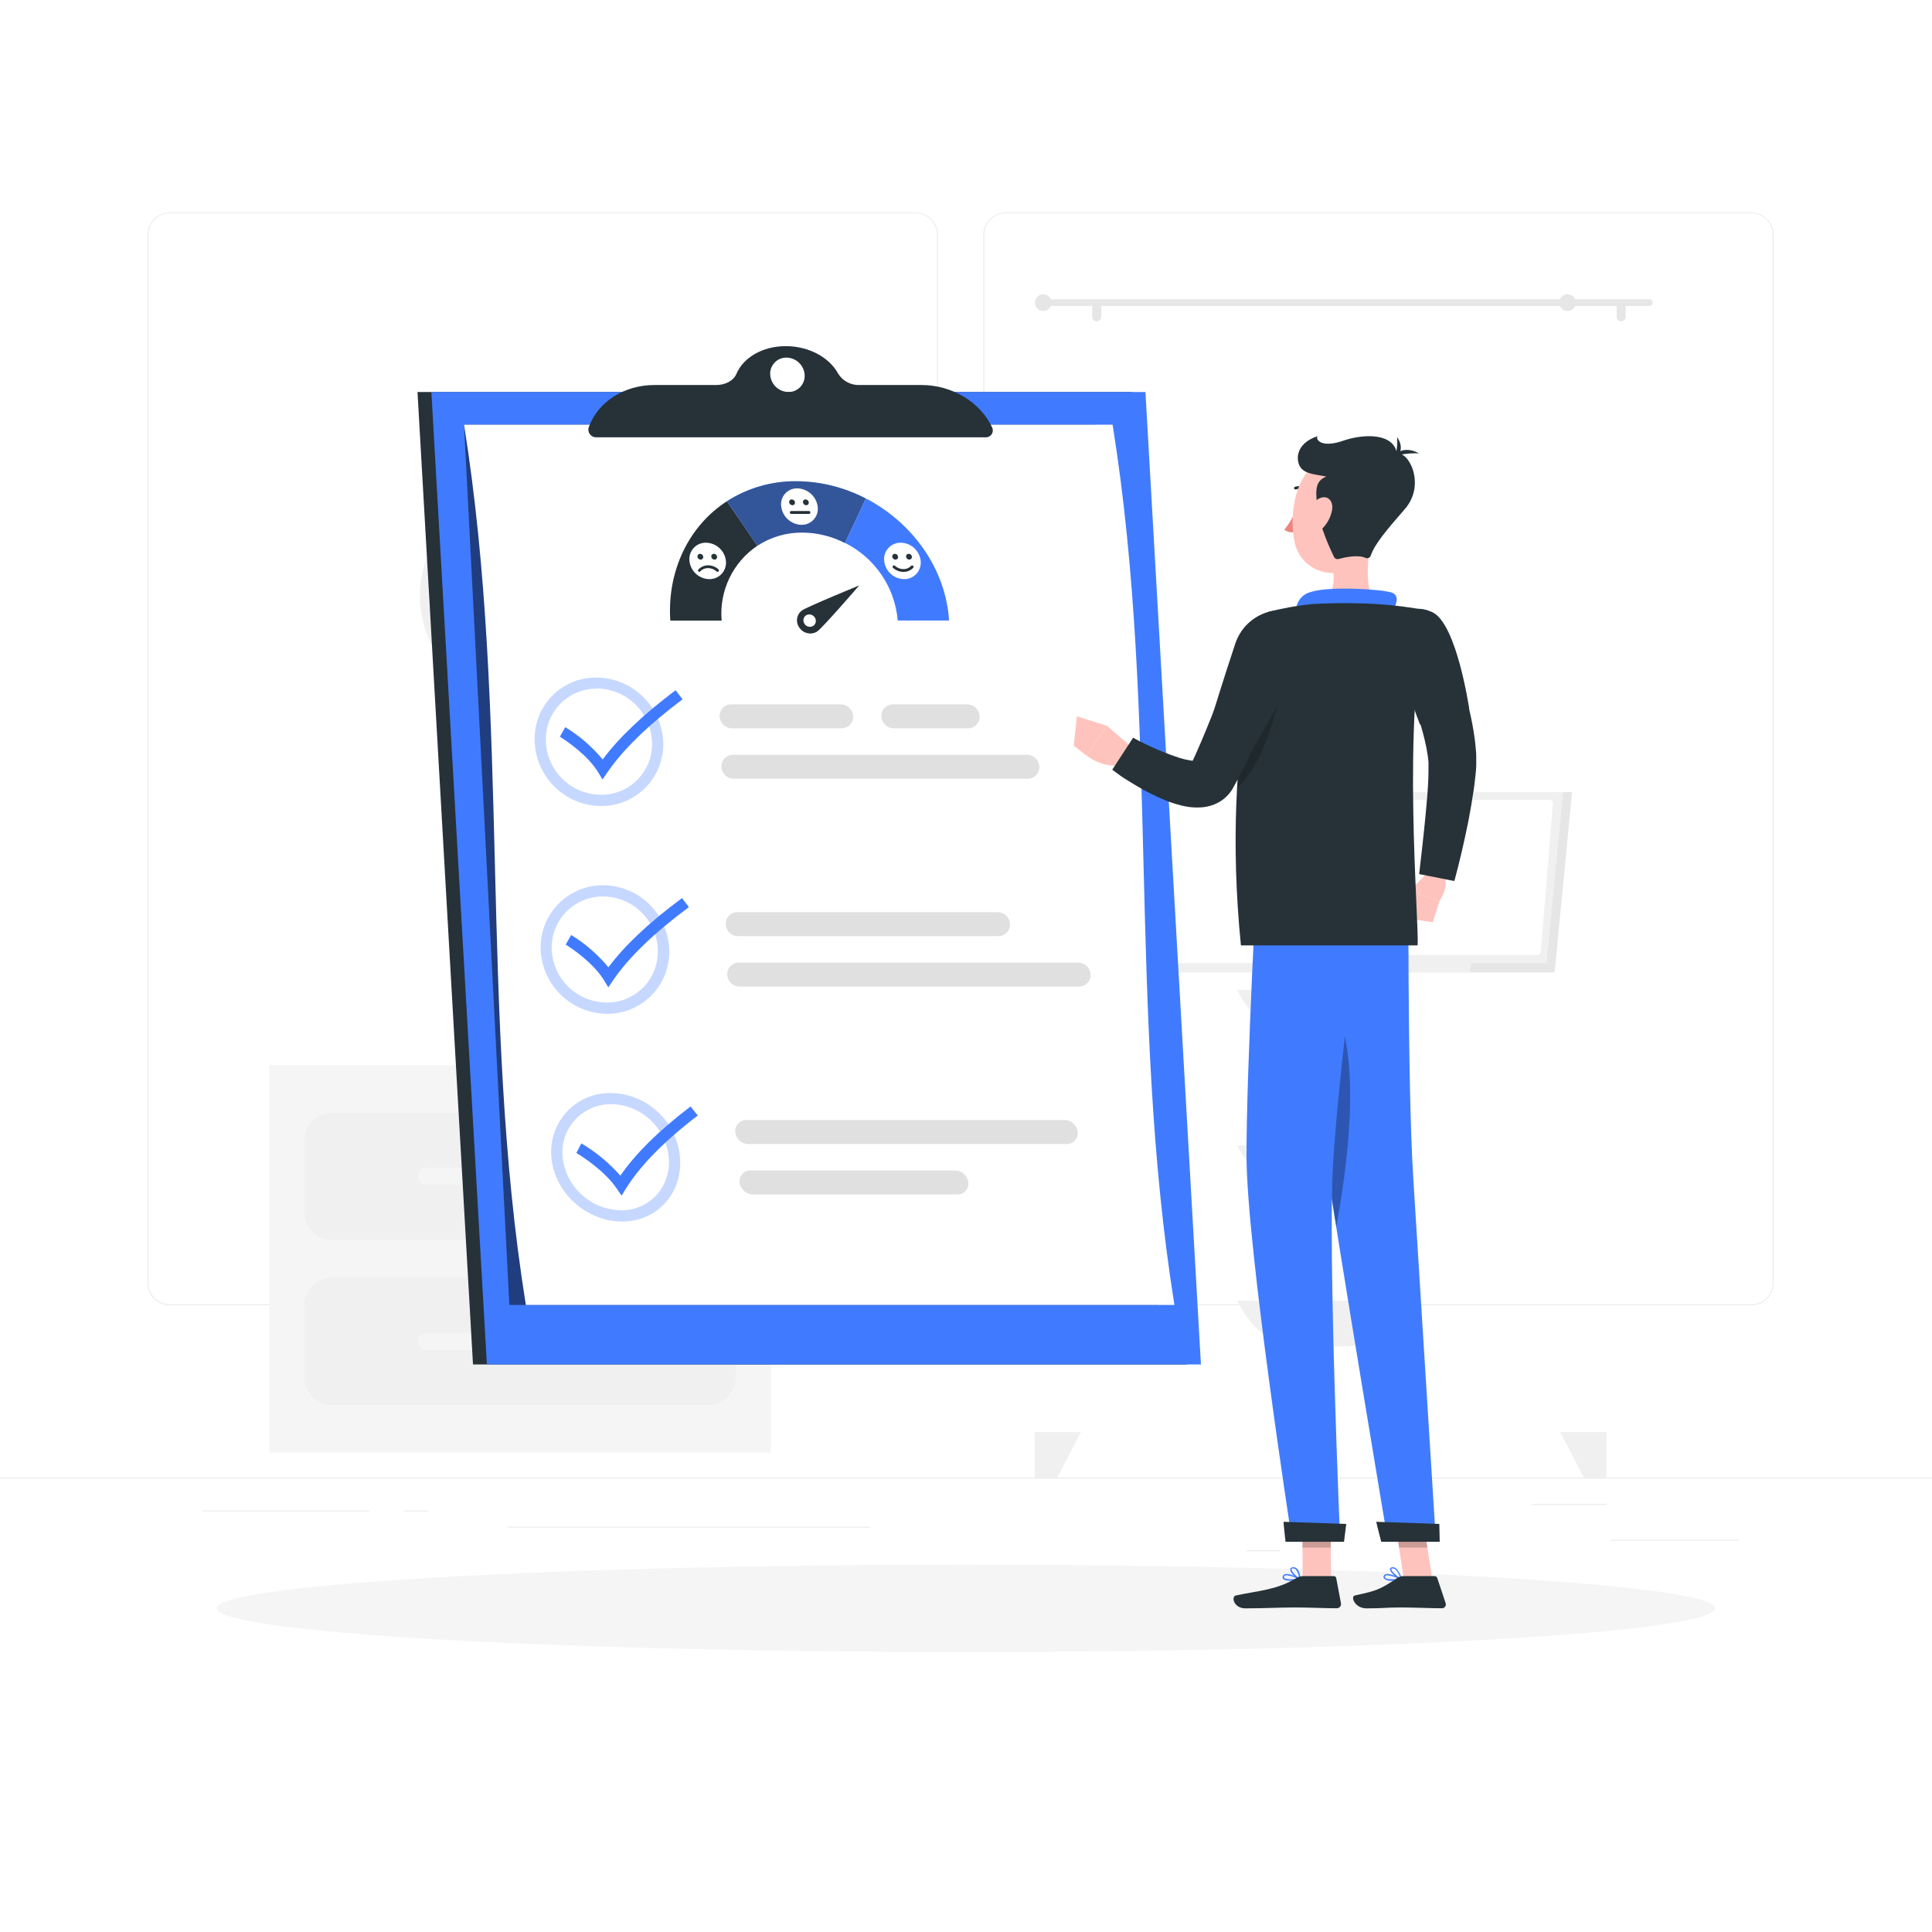
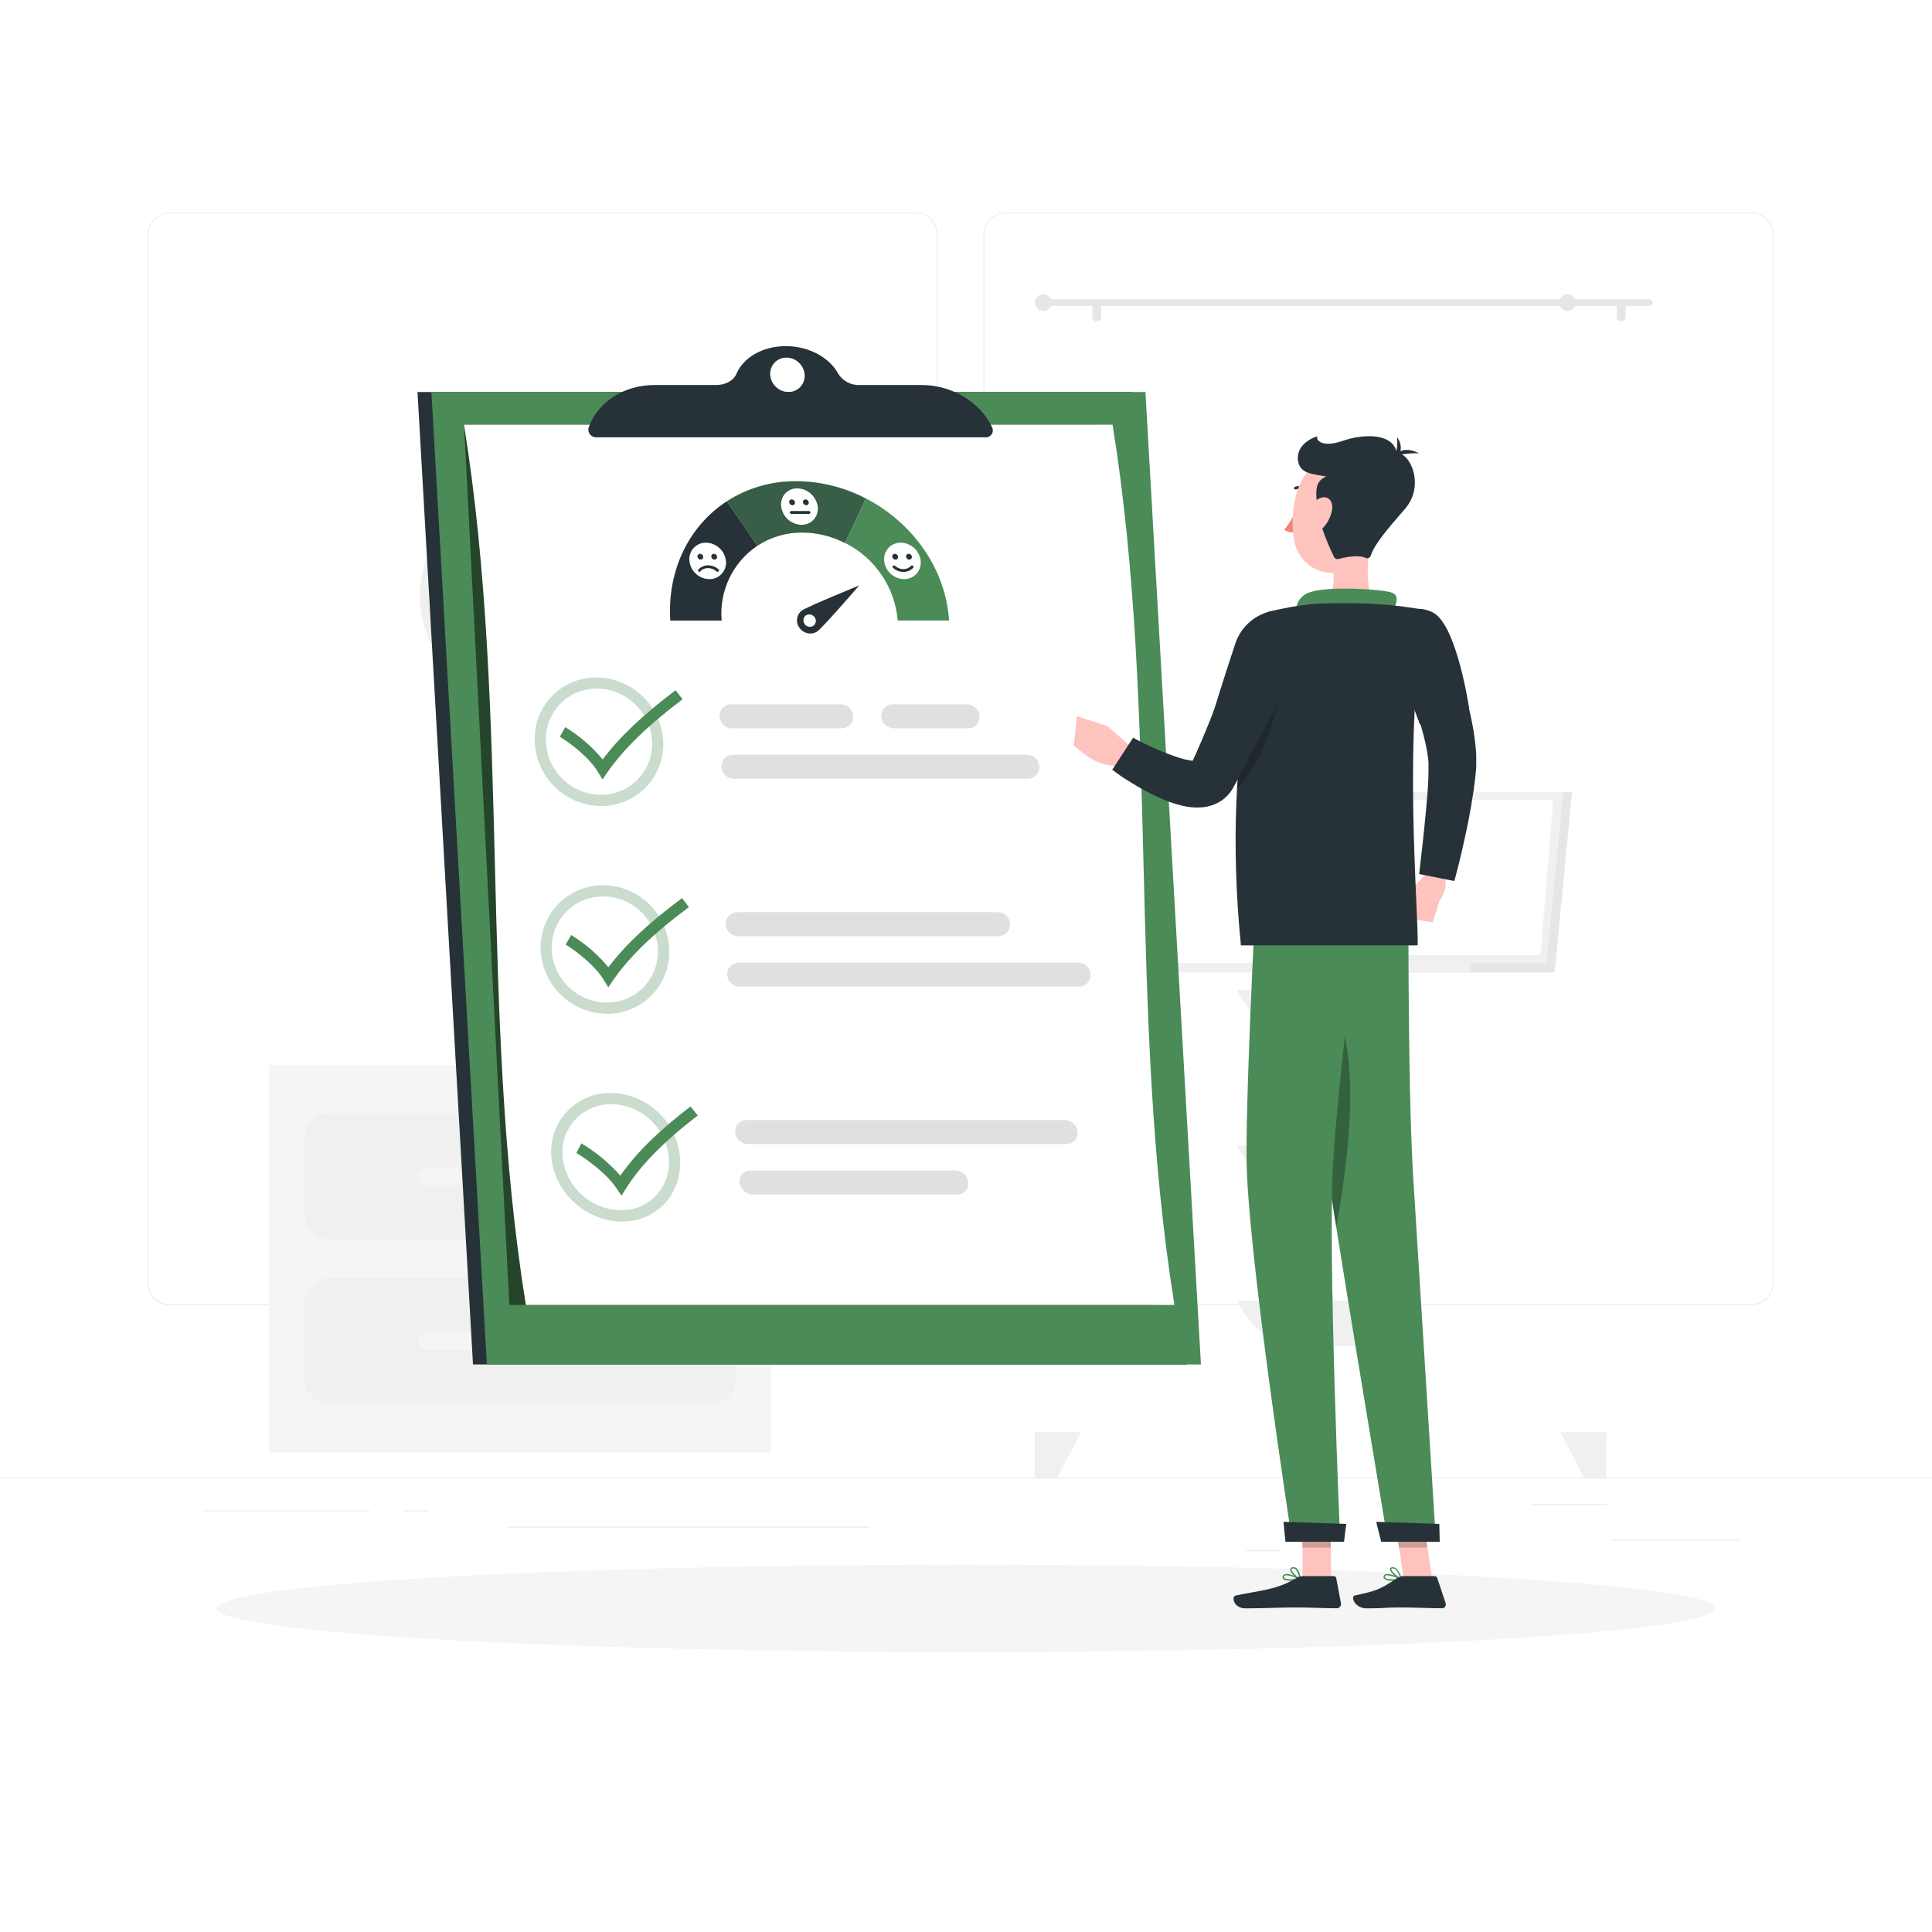
<svg xmlns="http://www.w3.org/2000/svg" class="animated" id="freepik_stories-customer-survey" viewBox="0 0 500 500" version="1.1">
  <style>svg#freepik_stories-customer-survey:not(.animated) .animable {opacity: 0;}svg#freepik_stories-customer-survey.animated #freepik--Survey--inject-2 {animation: 1.8s 1 forwards cubic-bezier(.36,-0.01,.5,1.38) slideLeft,6s Infinite  linear wind;animation-delay: 0s,-2.7s;}            @keyframes slideLeft {                0% {                    opacity: 0;                    transform: translateX(-30px);                }                100% {                    opacity: 1;                    transform: translateX(0);                }            }                    @keyframes wind {                0% {                    transform: rotate( 0deg );                }                25% {                    transform: rotate( 1deg );                }                75% {                    transform: rotate( -1deg );                }            }        </style>
  <g id="freepik--background-complete--inject-2" class="animable" style="transform-origin: 250px 228.23px;">
    <rect y="382.4" width="500" height="0.25" style="fill: rgb(235, 235, 235); transform-origin: 250px 382.525px;" id="elo9uw5d73l3" class="animable" />
    <rect x="416.78" y="398.49" width="33.12" height="0.25" style="fill: rgb(235, 235, 235); transform-origin: 433.34px 398.615px;" id="elpsyhf5vzmh" class="animable" />
    <rect x="322.53" y="401.21" width="8.69" height="0.25" style="fill: rgb(235, 235, 235); transform-origin: 326.875px 401.335px;" id="elbwj2gevrsyu" class="animable" />
    <rect x="396.59" y="389.21" width="19.19" height="0.25" style="fill: rgb(235, 235, 235); transform-origin: 406.185px 389.335px;" id="ely9seh6ewnwf" class="animable" />
    <rect x="52.46" y="390.89" width="43.19" height="0.25" style="fill: rgb(235, 235, 235); transform-origin: 74.055px 391.015px;" id="elo5tm1yeg69" class="animable" />
    <rect x="104.56" y="390.89" width="6.33" height="0.25" style="fill: rgb(235, 235, 235); transform-origin: 107.725px 391.015px;" id="elf3ytklp7lv" class="animable" />
    <rect x="131.47" y="395.11" width="93.68" height="0.25" style="fill: rgb(235, 235, 235); transform-origin: 178.31px 395.235px;" id="elhdcb0xv3nim" class="animable" />
    <path d="M237,337.8H43.91a5.71,5.71,0,0,1-5.7-5.71V60.66A5.71,5.71,0,0,1,43.91,55H237a5.71,5.71,0,0,1,5.71,5.71V332.09A5.71,5.71,0,0,1,237,337.8ZM43.91,55.2a5.46,5.46,0,0,0-5.45,5.46V332.09a5.46,5.46,0,0,0,5.45,5.46H237a5.47,5.47,0,0,0,5.46-5.46V60.66A5.47,5.47,0,0,0,237,55.2Z" style="fill: rgb(235, 235, 235); transform-origin: 140.46px 196.4px;" id="el7wbe0wpsh7i" class="animable" />
    <path d="M453.31,337.8H260.21a5.72,5.72,0,0,1-5.71-5.71V60.66A5.72,5.72,0,0,1,260.21,55h193.1A5.71,5.71,0,0,1,459,60.66V332.09A5.71,5.71,0,0,1,453.31,337.8ZM260.21,55.2a5.47,5.47,0,0,0-5.46,5.46V332.09a5.47,5.47,0,0,0,5.46,5.46h193.1a5.47,5.47,0,0,0,5.46-5.46V60.66a5.47,5.47,0,0,0-5.46-5.46Z" style="fill: rgb(235, 235, 235); transform-origin: 356.75px 196.4px;" id="el9030iwqzymu" class="animable" />
    <g id="elgrztw08ydj">
      <rect x="267.78" y="251.67" width="35.1" height="130.73" style="fill: rgb(230, 230, 230); transform-origin: 285.33px 317.035px; transform: rotate(180deg);" class="animable" />
    </g>
    <polygon points="273.62 382.4 267.78 382.4 267.78 370.63 279.75 370.63 273.62 382.4" style="fill: rgb(240, 240, 240); transform-origin: 273.765px 376.515px;" id="elze5nmqpn2eb" class="animable" />
    <g id="ela9qmevq2e8">
      <rect x="410.64" y="251.67" width="35.1" height="130.73" style="fill: rgb(230, 230, 230); transform-origin: 428.19px 317.035px; transform: rotate(180deg);" class="animable" />
    </g>
    <g id="elenekoymp0c9">
      <rect x="267.78" y="251.67" width="147.96" height="126.21" style="fill: rgb(240, 240, 240); transform-origin: 341.76px 314.775px; transform: rotate(180deg);" class="animable" />
    </g>
    <g id="elz083od9r64g">
      <rect x="272.31" y="257.26" width="138.89" height="34.61" style="fill: rgb(230, 230, 230); transform-origin: 341.755px 274.565px; transform: rotate(180deg);" class="animable" />
    </g>
    <path d="M335.2,268h13.12c5.7,0,11.15-4.27,15.07-11.81H320.13C324.05,263.75,329.5,268,335.2,268Z" style="fill: rgb(240, 240, 240); transform-origin: 341.76px 262.095px;" id="ellbucs82xhgj" class="animable" />
    <polygon points="409.9 382.4 415.74 382.4 415.74 370.63 403.77 370.63 409.9 382.4" style="fill: rgb(240, 240, 240); transform-origin: 409.755px 376.515px;" id="eldib72e9me06" class="animable" />
    <g id="elpjyerzagqe">
      <rect x="272.31" y="297.47" width="138.89" height="34.61" style="fill: rgb(230, 230, 230); transform-origin: 341.755px 314.775px; transform: rotate(180deg);" class="animable" />
    </g>
    <path d="M335.2,308.22h13.12c5.7,0,11.15-4.27,15.07-11.81H320.13C324.05,304,329.5,308.22,335.2,308.22Z" style="fill: rgb(240, 240, 240); transform-origin: 341.76px 302.315px;" id="el29vznioh6ty" class="animable" />
    <g id="elscepg05uqf">
      <rect x="272.31" y="337.67" width="138.89" height="34.61" style="fill: rgb(230, 230, 230); transform-origin: 341.755px 354.975px; transform: rotate(180deg);" class="animable" />
    </g>
    <path d="M335.2,348.43h13.12c5.7,0,11.15-4.27,15.07-11.81H320.13C324.05,344.16,329.5,348.43,335.2,348.43Z" style="fill: rgb(240, 240, 240); transform-origin: 341.76px 342.525px;" id="elscapt6porme" class="animable" />
    <g id="el85izi3exray">
      <rect x="78" y="86.38" width="134.04" height="135.63" style="fill: rgb(230, 230, 230); transform-origin: 145.02px 154.195px; transform: rotate(180deg);" class="animable" />
    </g>
    <g id="elz3637uidg3">
      <rect x="68.69" y="86.38" width="140.88" height="135.63" style="fill: rgb(240, 240, 240); transform-origin: 139.13px 154.195px; transform: rotate(180deg);" class="animable" />
    </g>
    <g id="eltrb1z49yrdi">
      <rect x="83.11" y="95.56" width="112.03" height="117.27" style="fill: rgb(255, 255, 255); transform-origin: 139.125px 154.195px; transform: rotate(90deg);" class="animable" />
    </g>
    <path d="M138.32,113,116.8,134.56a27.81,27.81,0,0,0,0,39.28l21.52,21.53a1.13,1.13,0,0,0,1.6,0l21.53-21.53a27.81,27.81,0,0,0,0-39.28L139.93,113A1.15,1.15,0,0,0,138.32,113Zm-19.92,59.2a25.54,25.54,0,0,1,0-36.07Zm41.45,0V136.17A25.54,25.54,0,0,1,159.85,172.24Z" style="fill: rgb(240, 240, 240); transform-origin: 139.125px 154.187px;" id="elb6fs4upardq" class="animable" />
    <polygon points="406.85 205 331.96 205 327.69 249.22 402.58 249.22 406.85 205" style="fill: rgb(230, 230, 230); transform-origin: 367.27px 227.11px;" id="elklzke9f778s" class="animable" />
    <polygon points="402.58 249.22 402.28 251.67 327.38 251.67 327.69 249.22 402.58 249.22" style="fill: rgb(230, 230, 230); transform-origin: 364.98px 250.445px;" id="elnmj3jblmxw" class="animable" />
    <polygon points="404.55 205 329.66 205 325.38 249.22 400.27 249.22 404.55 205" style="fill: rgb(240, 240, 240); transform-origin: 364.965px 227.11px;" id="eltjjreg3jox9" class="animable" />
    <path d="M398.76,246.34,401.89,208a.94.94,0,0,0-.93-1H332.11a.94.94,0,0,0-.94.86L328,246.19a.94.94,0,0,0,.94,1h68.85A.93.93,0,0,0,398.76,246.34Z" style="fill: rgb(255, 255, 255); transform-origin: 364.945px 227.095px;" id="elcc85z35fp89" class="animable" />
    <polygon points="380.76 249.22 380.46 251.67 297.99 251.67 298.29 249.22 380.76 249.22" style="fill: rgb(240, 240, 240); transform-origin: 339.375px 250.445px;" id="ell0y89otyd1p" class="animable" />
    <g id="el8vg252ziz36">
      <rect x="280.09" y="87.88" width="140.63" height="93.49" style="fill: rgb(230, 230, 230); transform-origin: 350.405px 134.625px; transform: rotate(180deg);" class="animable" />
    </g>
    <g id="el0c57on19hm0k">
      <rect x="276.96" y="87.88" width="140.63" height="93.49" style="fill: rgb(245, 245, 245); transform-origin: 347.275px 134.625px; transform: rotate(180deg);" class="animable" />
    </g>
    <g id="el5e9ulgzhpxf">
      <rect x="306.84" y="69.91" width="80.88" height="129.41" style="fill: rgb(255, 255, 255); transform-origin: 347.28px 134.615px; transform: rotate(90deg);" class="animable" />
    </g>
    <g id="elxb77nu64eog">
      <rect x="243.31" y="133.44" width="80.88" height="2.36" style="fill: rgb(230, 230, 230); transform-origin: 283.75px 134.62px; transform: rotate(90deg);" class="animable" />
    </g>
    <g id="elzmqc1r5xk7">
      <rect x="279.28" y="155.87" width="135.99" height="8.46" style="fill: rgb(245, 245, 245); transform-origin: 347.275px 160.1px; transform: rotate(180deg);" class="animable" />
    </g>
    <path d="M270.85,77.45h156a.87.87,0,0,1,.86.86h0a.86.86,0,0,1-.86.86h-156a.86.86,0,0,1-.87-.86h0A.87.87,0,0,1,270.85,77.45Z" style="fill: rgb(230, 230, 230); transform-origin: 348.845px 78.31px;" id="el85s62b5tnhj" class="animable" />
    <path d="M267.83,78.31A2.16,2.16,0,1,0,270,76.15,2.16,2.16,0,0,0,267.83,78.31Z" style="fill: rgb(230, 230, 230); transform-origin: 269.99px 78.31px;" id="el72il0wiwjgh" class="animable" />
    <path d="M419.55,83.15h0A1.17,1.17,0,0,0,420.72,82v-2.5a1.17,1.17,0,0,0-1.17-1.17h0a1.16,1.16,0,0,0-1.16,1.17V82A1.17,1.17,0,0,0,419.55,83.15Z" style="fill: rgb(230, 230, 230); transform-origin: 419.555px 80.74px;" id="elw0l0jr4r5rp" class="animable" />
    <path d="M283.87,83.15h0A1.18,1.18,0,0,0,285,82v-2.5a1.17,1.17,0,0,0-1.17-1.17h0a1.16,1.16,0,0,0-1.16,1.17V82A1.17,1.17,0,0,0,283.87,83.15Z" style="fill: rgb(230, 230, 230); transform-origin: 283.835px 80.74px;" id="el36nkcl13ama" class="animable" />
    <g id="el06xebf88h0bw">
      <rect x="271.12" y="78.31" width="144.15" height="90.83" style="fill: rgb(224, 224, 224); opacity: 0.4; transform-origin: 343.195px 123.725px; transform: rotate(180deg);" class="animable" />
    </g>
    <path d="M403.51,78.31a2.16,2.16,0,1,0,2.16-2.16A2.16,2.16,0,0,0,403.51,78.31Z" style="fill: rgb(230, 230, 230); transform-origin: 405.67px 78.31px;" id="ellc4v3s7qnr" class="animable" />
    <g id="eluq5wrrk7kk">
      <rect x="199.5" y="275.65" width="11.56" height="100.27" style="fill: rgb(240, 240, 240); transform-origin: 205.28px 325.785px; transform: rotate(180deg);" class="animable" />
    </g>
    <g id="el311iuxzl8nf">
      <rect x="74.1" y="375.92" width="132.52" height="6.35" style="fill: rgb(240, 240, 240); transform-origin: 140.36px 379.095px; transform: rotate(180deg);" class="animable" />
    </g>
    <rect x="69.66" y="275.65" width="129.84" height="100.27" style="fill: rgb(245, 245, 245); transform-origin: 134.58px 325.785px;" id="eluwrad6lclaq" class="animable" />
    <rect x="78.75" y="287.99" width="111.66" height="32.88" rx="7.12" style="fill: rgb(240, 240, 240); transform-origin: 134.58px 304.43px;" id="eltqlgqry8l8" class="animable" />
    <rect x="78.75" y="330.69" width="111.66" height="32.88" rx="7.12" style="fill: rgb(240, 240, 240); transform-origin: 134.58px 347.13px;" id="elex95lhoorl" class="animable" />
    <path d="M110.39,306.69h48.38a2.26,2.26,0,0,0,2.26-2.25h0a2.27,2.27,0,0,0-2.26-2.26H110.39a2.27,2.27,0,0,0-2.26,2.26h0A2.26,2.26,0,0,0,110.39,306.69Z" style="fill: rgb(245, 245, 245); transform-origin: 134.58px 304.435px;" id="elwml2zlfouus" class="animable" />
    <path d="M110.39,349.39h48.38a2.26,2.26,0,0,0,2.26-2.25h0a2.27,2.27,0,0,0-2.26-2.26H110.39a2.27,2.27,0,0,0-2.26,2.26h0A2.26,2.26,0,0,0,110.39,349.39Z" style="fill: rgb(245, 245, 245); transform-origin: 134.58px 347.135px;" id="ela5g6jnf6t1j" class="animable" />
  </g>
  <g id="freepik--Shadow--inject-2" class="animable" style="transform-origin: 250px 416.24px;">
    <ellipse id="freepik--path--inject-2" cx="250" cy="416.24" rx="193.89" ry="11.32" style="fill: rgb(245, 245, 245); transform-origin: 250px 416.24px;" class="animable" />
  </g>
  <g id="freepik--Survey--inject-2" class="animable animator-active" style="transform-origin: 209.425px 221.35px;">
    <polygon points="292.85 101.45 108.05 101.45 122.41 353.12 307.2 353.12 292.85 101.45" style="fill: rgb(38, 50, 56); transform-origin: 207.625px 227.285px;" id="elswnh8ilzpcg" class="animable" />
-     <polygon points="296.44 101.45 111.64 101.45 126 353.12 310.8 353.12 296.44 101.45" style="fill: rgb(64, 123, 255); transform-origin: 211.22px 227.285px;" id="el8jqirszxizb" class="animable" />
+     <polygon points="296.44 101.45 111.64 101.45 126 353.12 310.8 353.12 296.44 101.45" style="fill: #4a8b57; transform-origin: 211.22px 227.285px;" id="el8jqirszxizb" class="animable" />
    <g id="elsqlfy1g0dgm">
      <path d="M283.71,109.91H120.09l11.73,227.81H299.69Z" style="opacity: 0.5; transform-origin: 209.89px 223.815px;" class="animable" />
    </g>
    <path d="M120.09,109.91c12.16,75.94,3.82,151.88,16,227.81H303.94c-12.16-75.93-3.82-151.87-16-227.81Z" style="fill: rgb(255, 255, 255); transform-origin: 212.015px 223.815px;" id="elwyqg3rujv9" class="animable" />
    <g id="elqc9r1chtm3i">
      <g style="opacity: 0.3; transform-origin: 155.012px 191.97px;" class="animable">
-         <path d="M154.41,178.17A14.47,14.47,0,0,1,168.75,192a13.14,13.14,0,0,1-13.26,13.69,14.34,14.34,0,0,1-14.21-13.77,13.23,13.23,0,0,1,3.63-9.69,13.05,13.05,0,0,1,9.5-4m-.1-2.89a15.85,15.85,0,0,0-15.93,16.63,17.31,17.31,0,0,0,17.15,16.63,16,16,0,0,0,16.12-16.63,17.47,17.47,0,0,0-17.34-16.63Z" style="fill: rgb(64, 123, 255); transform-origin: 155.012px 191.97px;" id="eli6edily4l0l" class="animable" />
+         <path d="M154.41,178.17A14.47,14.47,0,0,1,168.75,192a13.14,13.14,0,0,1-13.26,13.69,14.34,14.34,0,0,1-14.21-13.77,13.23,13.23,0,0,1,3.63-9.69,13.05,13.05,0,0,1,9.5-4m-.1-2.89a15.85,15.85,0,0,0-15.93,16.63,17.31,17.31,0,0,0,17.15,16.63,16,16,0,0,0,16.12-16.63,17.47,17.47,0,0,0-17.34-16.63Z" style="fill: #4a8b57; transform-origin: 155.012px 191.97px;" id="eli6edily4l0l" class="animable" />
      </g>
    </g>
    <path d="M247.22,302.92h-53a2.79,2.79,0,0,0-2.82,3.1h0a3.51,3.51,0,0,0,3.41,3.11h53a2.77,2.77,0,0,0,2.8-3.11h0A3.49,3.49,0,0,0,247.22,302.92Z" style="fill: rgb(224, 224, 224); transform-origin: 221.007px 306.025px;" id="el5siesvigy2e" class="animable" />
    <path d="M275.57,289.87H193.15a2.83,2.83,0,0,0-2.87,3.1h0a3.4,3.4,0,0,0,3.34,3.11H276A2.83,2.83,0,0,0,278.9,293h0A3.39,3.39,0,0,0,275.57,289.87Z" style="fill: rgb(224, 224, 224); transform-origin: 234.589px 292.975px;" id="el9mlncl29ic4" class="animable" />
    <g id="eljwgjpon3qla">
      <g style="opacity: 0.3; transform-origin: 156.557px 245.735px;" class="animable">
-         <path d="M156.1,232a14.26,14.26,0,0,1,14.15,13.77,13.26,13.26,0,0,1-3.69,9.69,13.1,13.1,0,0,1-9.54,4,14.35,14.35,0,0,1-14.24-13.77A13.24,13.24,0,0,1,156.1,232m0-2.9h0a16.09,16.09,0,0,0-16.18,16.63,17.33,17.33,0,0,0,17.22,16.64,16,16,0,0,0,16.05-16.64,17.21,17.21,0,0,0-17.09-16.63Z" style="fill: rgb(64, 123, 255); transform-origin: 156.557px 245.735px;" id="elydytf406oyj" class="animable" />
+         <path d="M156.1,232a14.26,14.26,0,0,1,14.15,13.77,13.26,13.26,0,0,1-3.69,9.69,13.1,13.1,0,0,1-9.54,4,14.35,14.35,0,0,1-14.24-13.77A13.24,13.24,0,0,1,156.1,232m0-2.9h0a16.09,16.09,0,0,0-16.18,16.63,17.33,17.33,0,0,0,17.22,16.64,16,16,0,0,0,16.05-16.64,17.21,17.21,0,0,0-17.09-16.63Z" style="fill: #4a8b57; transform-origin: 156.557px 245.735px;" id="elydytf406oyj" class="animable" />
      </g>
    </g>
    <path d="M217.8,188.49H189.45a3.25,3.25,0,0,1-3.22-3.11h0a3,3,0,0,1,3-3.1h28.34a3.27,3.27,0,0,1,3.24,3.1h0A3,3,0,0,1,217.8,188.49Z" style="fill: rgb(224, 224, 224); transform-origin: 203.52px 185.385px;" id="el2y7qqrl7cex" class="animable" />
    <path d="M250.52,188.49h-19.2a3.26,3.26,0,0,1-3.23-3.11h0a3,3,0,0,1,3-3.1h19.21a3.26,3.26,0,0,1,3.23,3.1h0A3,3,0,0,1,250.52,188.49Z" style="fill: rgb(224, 224, 224); transform-origin: 240.81px 185.385px;" id="elwzl8cbi3sik" class="animable" />
    <path d="M266,201.54H189.9a3.23,3.23,0,0,1-3.21-3.11h0a3,3,0,0,1,3-3.1h76.09a3.22,3.22,0,0,1,3.2,3.1h0A3,3,0,0,1,266,201.54Z" style="fill: rgb(224, 224, 224); transform-origin: 227.835px 198.435px;" id="eluahx8rwrhg" class="animable" />
    <g id="elfc3xaohz7b">
      <g style="opacity: 0.3; transform-origin: 159.336px 299.499px;" class="animable">
-         <path d="M158.27,285.76a15.16,15.16,0,0,1,14.8,13.78,12.65,12.65,0,0,1-3.11,9.68,12.21,12.21,0,0,1-9.26,4,15.44,15.44,0,0,1-15.1-13.77,12.48,12.48,0,0,1,3.26-9.69,12.66,12.66,0,0,1,9.41-4m-.14-2.89A15.2,15.2,0,0,0,142.7,299.5c.77,9.18,9.1,16.63,18.28,16.63s15.76-7.45,15-16.63a18.24,18.24,0,0,0-17.84-16.63Z" style="fill: rgb(64, 123, 255); transform-origin: 159.336px 299.499px;" id="el4gy2e0e31s3" class="animable" />
+         <path d="M158.27,285.76a15.16,15.16,0,0,1,14.8,13.78,12.65,12.65,0,0,1-3.11,9.68,12.21,12.21,0,0,1-9.26,4,15.44,15.44,0,0,1-15.1-13.77,12.48,12.48,0,0,1,3.26-9.69,12.66,12.66,0,0,1,9.41-4m-.14-2.89A15.2,15.2,0,0,0,142.7,299.5c.77,9.18,9.1,16.63,18.28,16.63s15.76-7.45,15-16.63a18.24,18.24,0,0,0-17.84-16.63Z" style="fill: #4a8b57; transform-origin: 159.336px 299.499px;" id="el4gy2e0e31s3" class="animable" />
      </g>
    </g>
    <path d="M279,249.13H191.19a3,3,0,0,0-3,3.1h0a3.24,3.24,0,0,0,3.21,3.1h87.85a3,3,0,0,0,3-3.1h0A3.22,3.22,0,0,0,279,249.13Z" style="fill: rgb(224, 224, 224); transform-origin: 235.22px 252.23px;" id="elxyny3uos0e9" class="animable" />
    <path d="M258.19,236.07H190.81a3,3,0,0,0-3,3.11h0a3.21,3.21,0,0,0,3.19,3.1h67.39a3,3,0,0,0,3-3.1h0A3.2,3.2,0,0,0,258.19,236.07Z" style="fill: rgb(224, 224, 224); transform-origin: 224.6px 239.175px;" id="elqbseh5y4ix" class="animable" />
-     <path d="M155.93,201.72l-1.18-1.94c-2.59-4.23-8-8-9.86-9.11l1.4-2.48a38.24,38.24,0,0,1,9.68,8.36c4.25-5.71,10.46-11.58,18.87-17.92l1.81,2.34c-9,6.77-15.38,13-19.47,18.93C156.77,200.51,156.35,201.12,155.93,201.72Z" style="fill: rgb(64, 123, 255); transform-origin: 160.77px 190.175px;" id="el4ii6f6745mm" class="animable" />
-     <path d="M157.43,255.52c-.39-.65-.79-1.3-1.19-1.94-2.6-4.23-8-8-9.84-9.12l1.42-2.48a38.34,38.34,0,0,1,9.63,8.36c4.26-5.7,10.52-11.58,19.06-17.92l1.77,2.34c-9.12,6.77-15.54,13-19.61,18.93Z" style="fill: rgb(64, 123, 255); transform-origin: 162.34px 243.97px;" id="el1qlm81aopvw" class="animable" />
-     <path d="M160.86,309.44l-1.32-1.94c-2.88-4.23-8.46-8-10.38-9.11l1.3-2.48a42.05,42.05,0,0,1,10.09,8.35c3.92-5.7,9.88-11.58,18.16-17.91l1.87,2.34c-8.84,6.77-14.91,13-18.6,18.93Z" style="fill: rgb(64, 123, 255); transform-origin: 164.87px 297.895px;" id="els2i1v2cbd0i" class="animable" />
-     <path d="M224.1,129q-2.64,5.76-5.41,11.51a24.75,24.75,0,0,1,13.64,20.08h13.29C244.74,147,236,135.17,224.1,129Z" style="fill: rgb(64, 123, 255); transform-origin: 232.155px 144.795px;" id="eln5861dpps2" class="animable" />
+     <path d="M155.93,201.72l-1.18-1.94c-2.59-4.23-8-8-9.86-9.11l1.4-2.48a38.24,38.24,0,0,1,9.68,8.36c4.25-5.71,10.46-11.58,18.87-17.92l1.81,2.34c-9,6.77-15.38,13-19.47,18.93C156.77,200.51,156.35,201.12,155.93,201.72Z" style="fill: #4a8b57; transform-origin: 160.77px 190.175px;" id="el4ii6f6745mm" class="animable" />
+     <path d="M157.43,255.52c-.39-.65-.79-1.3-1.19-1.94-2.6-4.23-8-8-9.84-9.12l1.42-2.48a38.34,38.34,0,0,1,9.63,8.36c4.26-5.7,10.52-11.58,19.06-17.92l1.77,2.34c-9.12,6.77-15.54,13-19.61,18.93Z" style="fill: #4a8b57; transform-origin: 162.34px 243.97px;" id="el1qlm81aopvw" class="animable" />
+     <path d="M160.86,309.44l-1.32-1.94c-2.88-4.23-8.46-8-10.38-9.11l1.3-2.48a42.05,42.05,0,0,1,10.09,8.35c3.92-5.7,9.88-11.58,18.16-17.91l1.87,2.34c-8.84,6.77-14.91,13-18.6,18.93Z" style="fill: #4a8b57; transform-origin: 164.87px 297.895px;" id="els2i1v2cbd0i" class="animable" />
+     <path d="M224.1,129q-2.64,5.76-5.41,11.51a24.75,24.75,0,0,1,13.64,20.08h13.29C244.74,147,236,135.17,224.1,129Z" style="fill: #4a8b57; transform-origin: 232.155px 144.795px;" id="eln5861dpps2" class="animable" />
    <path d="M173.47,160.61h13.29A21.17,21.17,0,0,1,196,141.24q-3.88-5.76-7.88-11.52C178.42,136,172.62,147.51,173.47,160.61Z" style="fill: rgb(38, 50, 56); transform-origin: 184.694px 145.165px;" id="eliim66q63gps" class="animable" />
-     <path d="M206.12,124.54a32.74,32.74,0,0,0-18,5.18q4,5.76,7.88,11.52a21,21,0,0,1,11.66-3.42,24.25,24.25,0,0,1,11,2.71q2.76-5.76,5.41-11.51A39.2,39.2,0,0,0,206.12,124.54Z" style="fill: rgb(64, 123, 255); transform-origin: 206.095px 132.889px;" id="elqqgl6bz17h" class="animable" />
+     <path d="M206.12,124.54a32.74,32.74,0,0,0-18,5.18q4,5.76,7.88,11.52a21,21,0,0,1,11.66-3.42,24.25,24.25,0,0,1,11,2.71q2.76-5.76,5.41-11.51A39.2,39.2,0,0,0,206.12,124.54Z" style="fill: #4a8b57; transform-origin: 206.095px 132.889px;" id="elqqgl6bz17h" class="animable" />
    <g id="el6678exnzrxy">
      <path d="M206.12,124.54a32.74,32.74,0,0,0-18,5.18q4,5.76,7.88,11.52a21,21,0,0,1,11.66-3.42,24.25,24.25,0,0,1,11,2.71q2.76-5.76,5.41-11.51A39.2,39.2,0,0,0,206.12,124.54Z" style="fill: rgb(38, 50, 56); opacity: 0.5; transform-origin: 206.095px 132.889px;" class="animable" />
    </g>
    <path d="M222.36,151.51S208.94,157,207.52,158a3.19,3.19,0,0,0-.57,4.53,3.35,3.35,0,0,0,4.58.87C213,162.34,222.38,151.51,222.36,151.51Zm-14.1,10a1.57,1.57,0,0,1,.28-2.23,1.67,1.67,0,0,1,2.26.43,1.57,1.57,0,0,1-.28,2.23A1.67,1.67,0,0,1,208.26,161.55Z" style="fill: rgb(38, 50, 56); transform-origin: 214.308px 157.731px;" id="eldsu2tyk121q" class="animable" />
    <path d="M238.27,145.16a4.26,4.26,0,0,1-4.32,4.72,5.25,5.25,0,0,1-5.12-4.72,4.23,4.23,0,0,1,4.28-4.71A5.28,5.28,0,0,1,238.27,145.16Z" style="fill: rgb(255, 255, 255); transform-origin: 233.549px 145.165px;" id="el2gflj909zx1" class="animable" />
    <path d="M232.42,144.08a.68.68,0,0,1-.68.75.83.83,0,0,1-.82-.75.67.67,0,0,1,.68-.75A.83.83,0,0,1,232.42,144.08Z" style="fill: rgb(38, 50, 56); transform-origin: 231.669px 144.08px;" id="elyincx47fcwb" class="animable" />
    <path d="M236,144.08a.68.68,0,0,1-.69.75.85.85,0,0,1-.82-.75.67.67,0,0,1,.69-.75A.83.83,0,0,1,236,144.08Z" style="fill: rgb(38, 50, 56); transform-origin: 235.244px 144.08px;" id="elcnyhfnvuixw" class="animable" />
    <path d="M233.77,148h0a4,4,0,0,1-2.67-1.05.37.37,0,0,1,0-.52.36.36,0,0,1,.52,0,3.25,3.25,0,0,0,2.17.86h0a2.66,2.66,0,0,0,2-.84.37.37,0,1,1,.54.51A3.38,3.38,0,0,1,233.77,148Z" style="fill: rgb(38, 50, 56); transform-origin: 233.712px 147.161px;" id="el54h960swg6s" class="animable" />
    <path d="M211.62,131.1a4.15,4.15,0,0,1-4.2,4.72,5.41,5.41,0,0,1-5.24-4.72,4.1,4.1,0,0,1,4.16-4.71A5.46,5.46,0,0,1,211.62,131.1Z" style="fill: rgb(255, 255, 255); transform-origin: 206.897px 131.105px;" id="el49qjsprhu1e" class="animable" />
    <path d="M205.74,130a.66.66,0,0,1-.66.75.87.87,0,0,1-.84-.75.65.65,0,0,1,.66-.75A.86.86,0,0,1,205.74,130Z" style="fill: rgb(38, 50, 56); transform-origin: 204.989px 130px;" id="elsvq7skd7qz" class="animable" />
    <path d="M209.31,130a.66.66,0,0,1-.67.75.88.88,0,0,1-.84-.75.66.66,0,0,1,.67-.75A.87.87,0,0,1,209.31,130Z" style="fill: rgb(38, 50, 56); transform-origin: 208.555px 130px;" id="elfokgsk309gk" class="animable" />
    <path d="M209.41,133h-4.68a.38.38,0,0,1,0-.75h4.68a.38.38,0,0,1,0,.75Z" style="fill: rgb(38, 50, 56); transform-origin: 207.07px 132.625px;" id="elcs0mtbvuis5" class="animable" />
    <path d="M187.87,145.16a4.26,4.26,0,0,1-4.32,4.72,5.25,5.25,0,0,1-5.12-4.72,4.23,4.23,0,0,1,4.28-4.71A5.29,5.29,0,0,1,187.87,145.16Z" style="fill: rgb(255, 255, 255); transform-origin: 183.149px 145.165px;" id="elfpyncqzmiuo" class="animable" />
    <path d="M182,144.08a.68.68,0,0,1-.68.75.83.83,0,0,1-.82-.75.67.67,0,0,1,.68-.75A.83.83,0,0,1,182,144.08Z" style="fill: rgb(38, 50, 56); transform-origin: 181.249px 144.08px;" id="elm2c1mtxcn7" class="animable" />
    <path d="M185.58,144.08a.67.67,0,0,1-.68.75.85.85,0,0,1-.82-.75.67.67,0,0,1,.68-.75A.82.82,0,0,1,185.58,144.08Z" style="fill: rgb(38, 50, 56); transform-origin: 184.83px 144.08px;" id="elfsy6jvojoz" class="animable" />
    <path d="M181,148a.35.35,0,0,1-.25-.1.37.37,0,0,1,0-.52,3.43,3.43,0,0,1,2.53-1.08,4,4,0,0,1,2.67,1.06.36.36,0,0,1,0,.52.39.39,0,0,1-.53,0,3.2,3.2,0,0,0-2.18-.86,2.68,2.68,0,0,0-2,.83A.39.39,0,0,1,181,148Z" style="fill: rgb(38, 50, 56); transform-origin: 183.352px 147.15px;" id="el6cjt89smura" class="animable" />
    <path d="M256.74,110.56c-3.12-6.57-10.4-10.92-18.25-10.92h-16a6.24,6.24,0,0,1-5.55-2.9c-2.23-4.18-7.55-7.16-13.59-7.16s-11,3-12.76,7.16c-.73,1.76-2.82,2.9-5.22,2.9h-16c-7.85,0-14.64,4.35-17,10.92a1.62,1.62,0,0,0-.1.72,2,2,0,0,0,2,1.9H255.15A1.79,1.79,0,0,0,256.74,110.56ZM204,101.45A4.78,4.78,0,0,1,199.33,97a4.16,4.16,0,0,1,4.2-4.45A4.77,4.77,0,0,1,208.24,97,4.16,4.16,0,0,1,204,101.45Z" style="fill: rgb(38, 50, 56); transform-origin: 204.604px 101.38px;" id="elg633hlpa4fj" class="animable" />
  </g>
  <g id="freepik--Character--inject-2" class="animable" style="transform-origin: 329.97px 264.56px;">
-     <path d="M360.42,409.11a3.2,3.2,0,0,1-2.22-.55.69.69,0,0,1-.07-.76.74.74,0,0,1,.51-.41c1.18-.33,3.91,1.13,4,1.2a.17.17,0,0,1,.1.18.15.15,0,0,1-.12.14A12.92,12.92,0,0,1,360.42,409.11Zm-1.32-1.42a1.11,1.11,0,0,0-.33,0,.45.45,0,0,0-.32.24c-.1.22,0,.33,0,.39.4.47,2.26.48,3.6.29A8.65,8.65,0,0,0,359.1,407.69Z" style="fill: rgb(64, 123, 255); transform-origin: 360.395px 408.238px;" id="elqe7tjd7s68" class="animable" />
-     <path d="M362.62,408.91h-.07c-.93-.4-2.87-2-2.83-2.82,0-.2.12-.44.6-.49a1.42,1.42,0,0,1,1,.3,5.65,5.65,0,0,1,1.46,2.83.18.18,0,0,1,0,.16A.17.17,0,0,1,362.62,408.91Zm-2.13-3h-.1c-.31,0-.32.15-.32.19,0,.5,1.31,1.75,2.28,2.29a4.66,4.66,0,0,0-1.23-2.26A1,1,0,0,0,360.49,405.93Z" style="fill: rgb(64, 123, 255); transform-origin: 361.259px 407.258px;" id="elyciuibzqrnc" class="animable" />
+     <path d="M360.42,409.11a3.2,3.2,0,0,1-2.22-.55.69.69,0,0,1-.07-.76.74.74,0,0,1,.51-.41c1.18-.33,3.91,1.13,4,1.2a.17.17,0,0,1,.1.18.15.15,0,0,1-.12.14A12.92,12.92,0,0,1,360.42,409.11Zm-1.32-1.42a1.11,1.11,0,0,0-.33,0,.45.45,0,0,0-.32.24c-.1.22,0,.33,0,.39.4.47,2.26.48,3.6.29A8.65,8.65,0,0,0,359.1,407.69Z" style="fill: #4a8b57; transform-origin: 360.395px 408.238px;" id="elqe7tjd7s68" class="animable" />
+     <path d="M362.62,408.91h-.07c-.93-.4-2.87-2-2.83-2.82,0-.2.12-.44.6-.49a1.42,1.42,0,0,1,1,.3,5.65,5.65,0,0,1,1.46,2.83.18.18,0,0,1,0,.16A.17.17,0,0,1,362.62,408.91Zm-2.13-3h-.1c-.31,0-.32.15-.32.19,0,.5,1.31,1.75,2.28,2.29a4.66,4.66,0,0,0-1.23-2.26A1,1,0,0,0,360.49,405.93Z" style="fill: #4a8b57; transform-origin: 361.259px 407.258px;" id="elyciuibzqrnc" class="animable" />
    <polygon points="370.68 408.74 363.33 408.74 360.7 391.72 368.05 391.72 370.68 408.74" style="fill: rgb(255, 195, 189); transform-origin: 365.69px 400.23px;" id="eljoh2r08y7cf" class="animable" />
    <path d="M363.28,407.89h8a.74.74,0,0,1,.68.5l2.18,6.53a1,1,0,0,1-.91,1.3c-2.9,0-7.1-.21-10.74-.21-4.25,0-3.87.23-8.86.23-3,0-4.19-3.05-3-3.33,5.61-1.25,6.26-1.39,10.88-4.45A3.09,3.09,0,0,1,363.28,407.89Z" style="fill: rgb(38, 50, 56); transform-origin: 362.18px 412.065px;" id="elyvcuwbfbmi" class="animable" />
    <g id="el6amzqwk2x5x">
      <polygon points="360.7 391.73 362.06 400.5 369.41 400.5 368.05 391.73 360.7 391.73" style="opacity: 0.2; transform-origin: 365.055px 396.115px;" class="animable" />
    </g>
    <path d="M369.84,225.45l-5,5.05,7.66,2.71s3-4.12.89-6.94Z" style="fill: rgb(255, 195, 189); transform-origin: 369.491px 229.33px;" id="elj7pdjstp1gh" class="animable" />
    <polygon points="363.16 237.56 370.81 238.68 372.52 233.21 364.86 230.5 363.16 237.56" style="fill: rgb(255, 195, 189); transform-origin: 367.84px 234.59px;" id="el3wrcpa8buj" class="animable" />
    <path d="M373.18,163.27c.65,1.4,1.17,2.59,1.69,3.89s1,2.55,1.5,3.83c.95,2.57,1.8,5.19,2.59,7.84a82.8,82.8,0,0,1,2,8.15l.38,2.1.31,2.14c.11.71.18,1.45.24,2.18s.16,1.39.16,2.31l0,1.3,0,1.15-.06,1.13-.11,1.07c-.13,1.44-.32,2.79-.5,4.16-.4,2.7-.86,5.34-1.37,8-1.06,5.23-2.22,10.34-3.62,15.49l-9.11-1.8c.58-5.08,1.18-10.24,1.66-15.32.23-2.54.48-5.07.62-7.55.06-1.22.13-2.46.13-3.63v-.88l0-.81,0-.81-.07-.66a15,15,0,0,0-.22-1.57c-.09-.56-.17-1.12-.3-1.69l-.37-1.71-.43-1.72c-.62-2.3-1.32-4.61-2.12-6.92s-1.69-4.61-2.63-6.89c-.46-1.15-.94-2.29-1.44-3.41s-1-2.29-1.49-3.26Z" style="fill: rgb(38, 50, 56); transform-origin: 371.335px 195.64px;" id="eloecqypsvqh" class="animable" />
-     <path d="M338.65,221.87s1.22,56.24,4.52,78.64c3.44,23.3,16,98.29,16,98.29h12.44s-4.46-71.37-5.88-94.3c-1.55-25-1.21-82.63-1.21-82.63Z" style="fill: rgb(64, 123, 255); transform-origin: 355.13px 310.335px;" id="elivj1ivx8d0b" class="animable" />
+     <path d="M338.65,221.87s1.22,56.24,4.52,78.64c3.44,23.3,16,98.29,16,98.29h12.44s-4.46-71.37-5.88-94.3c-1.55-25-1.21-82.63-1.21-82.63Z" style="fill: #4a8b57; transform-origin: 355.13px 310.335px;" id="elivj1ivx8d0b" class="animable" />
    <path d="M356.18,393.84c-.06,0,1.28,5.17,1.28,5.17H372.6l-.11-4.61Z" style="fill: rgb(38, 50, 56); transform-origin: 364.389px 396.425px;" id="elhd9kmqky7td" class="animable" />
    <g id="el1esl1gkbp19">
      <ellipse cx="335.11" cy="130.65" rx="1.13" ry="0.74" style="fill: rgb(38, 50, 56); transform-origin: 335.11px 130.65px; transform: rotate(-86.48deg);" class="animable" />
    </g>
    <path d="M335.54,131.78a23.2,23.2,0,0,1-3.16,5.32,3.52,3.52,0,0,0,2.95.56Z" style="fill: rgb(237, 132, 126); transform-origin: 333.96px 134.776px;" id="el9afjosoei2" class="animable" />
    <path d="M338.18,127.2a.43.43,0,0,1-.22-.06,2.82,2.82,0,0,0-2.57-.48.36.36,0,0,1-.47-.21.37.37,0,0,1,.23-.47,3.55,3.55,0,0,1,3.26.56.37.37,0,0,1,.07.51A.38.38,0,0,1,338.18,127.2Z" style="fill: rgb(38, 50, 56); transform-origin: 336.726px 126.503px;" id="eloc1wbvsaz6m" class="animable" />
    <path d="M355.3,137.52c-1.24,5.38-2.64,15.23,1,18.81,0,0-1.66,5.45-11.65,5.45-11,0-5.05-5.45-5.05-5.45,6-1.43,6.05-5.87,5.15-10.05Z" style="fill: rgb(255, 195, 189); transform-origin: 347.147px 149.65px;" id="elllryl9vj1x8" class="animable" />
-     <path d="M360.17,158.85c1.08-2.19,2.27-4.71,0-5.49-2.48-.87-16.19-1.75-21-.13a5,5,0,0,0-3.61,6.08Z" style="fill: rgb(64, 123, 255); transform-origin: 348.434px 155.818px;" id="eli29sgn4iptb" class="animable" />
+     <path d="M360.17,158.85c1.08-2.19,2.27-4.71,0-5.49-2.48-.87-16.19-1.75-21-.13a5,5,0,0,0-3.61,6.08Z" style="fill: #4a8b57; transform-origin: 348.434px 155.818px;" id="eli29sgn4iptb" class="animable" />
    <path d="M370.69,158.44c6.33,2.92,9.55,25.06,9.55,25.06l-12.75,4a129.49,129.49,0,0,1-5.53-18C360,160.26,364.21,155.46,370.69,158.44Z" style="fill: rgb(38, 50, 56); transform-origin: 370.858px 172.529px;" id="elh0yxve8ubj" class="animable" />
    <path d="M292.33,192.89l-5.88-5.06-5.29,7.7s4.75,3.81,10,2.25Z" style="fill: rgb(255, 195, 189); transform-origin: 286.745px 192.993px;" id="el51itia7ds7i" class="animable" />
    <polygon points="278.7 185.38 277.89 192.99 281.16 195.53 286.45 187.83 278.7 185.38" style="fill: rgb(255, 195, 189); transform-origin: 282.17px 190.455px;" id="el5s240kefcz9" class="animable" />
    <path d="M356.65,129.33c-.74,7.64-.79,12.14-4.79,16.06A10,10,0,0,1,335,140.16c-1.4-6.86,0-18.2,7.63-21.24A10.09,10.09,0,0,1,356.65,129.33Z" style="fill: rgb(255, 195, 189); transform-origin: 345.617px 133.19px;" id="elfkuow4cgfcj" class="animable" />
    <path d="M341,131.78c-.67-5.28-.56-7.28,2.26-8.45-2.93-.58-5.47-.66-6.68-2.37s-1.5-6.08,4.38-8.08c-.54,1,1.17,3.08,6.58,1.2s13.29-2.08,14,3.42c2.86-1,7.65,7.83,2,14.28-4.71,5.4-7.85,9.13-8.78,12a1,1,0,0,1-1.37.6c-1.95-.91-5.44-.13-7,.29a1,1,0,0,1-1.14-.51C344.24,142.08,341.51,136.14,341,131.78Z" style="fill: rgb(38, 50, 56); transform-origin: 351.02px 128.791px;" id="el0k7vlvlaas6" class="animable" />
    <path d="M360.48,118.17s2.32-3.27,6.77-.84A20.16,20.16,0,0,0,360.48,118.17Z" style="fill: rgb(38, 50, 56); transform-origin: 363.865px 117.301px;" id="elhfh60o13kd" class="animable" />
    <path d="M360.86,118.87s3.23-2,.71-5.77A14.53,14.53,0,0,1,360.86,118.87Z" style="fill: rgb(38, 50, 56); transform-origin: 361.696px 115.985px;" id="elc5b92gpia1j" class="animable" />
    <path d="M344.74,132a9.15,9.15,0,0,1-2.68,4.95c-1.85,1.75-3.45.51-3.5-1.74-.05-2,.85-5.38,3-6.28S345.12,129.74,344.74,132Z" style="fill: rgb(255, 195, 189); transform-origin: 341.68px 133.231px;" id="elfz63evj44l7" class="animable" />
    <g id="eloiu6z7esey">
      <path d="M339.68,253.12c.72,16.78,1.85,36.26,3.49,47.39.63,4.24,1.55,10.18,2.65,17.07C350.24,293.46,352.88,262.38,339.68,253.12Z" style="opacity: 0.3; transform-origin: 344.552px 285.35px;" class="animable" />
    </g>
-     <path d="M334.17,409.11c-.94,0-1.85-.13-2.14-.55a.68.68,0,0,1,0-.76,1,1,0,0,1,.57-.41c1.23-.33,3.75,1.13,3.86,1.2a.15.15,0,0,1,.07.18.18.18,0,0,1-.14.14A13.43,13.43,0,0,1,334.17,409.11Zm-1.11-1.42a1.18,1.18,0,0,0-.34,0,.53.53,0,0,0-.35.24c-.13.22-.09.33-.05.39.33.47,2.18.48,3.56.29A7.61,7.61,0,0,0,333.06,407.69Z" style="fill: rgb(64, 123, 255); transform-origin: 334.226px 408.226px;" id="elrsvd80g6g7b" class="animable" />
-     <path d="M336.4,408.91h-.07c-.87-.4-2.58-2-2.41-2.82,0-.2.18-.44.66-.49a1.29,1.29,0,0,1,1,.3c.91.77,1,2.75,1,2.83a.21.21,0,0,1-.08.16A.19.19,0,0,1,336.4,408.91Zm-1.69-3h-.1c-.32,0-.34.15-.35.19-.1.5,1.05,1.75,1.94,2.29a4,4,0,0,0-.89-2.26A.92.92,0,0,0,334.71,405.93Z" style="fill: rgb(64, 123, 255); transform-origin: 335.244px 407.25px;" id="eljbgey0e43ms" class="animable" />
+     <path d="M334.17,409.11c-.94,0-1.85-.13-2.14-.55a.68.68,0,0,1,0-.76,1,1,0,0,1,.57-.41c1.23-.33,3.75,1.13,3.86,1.2a.15.15,0,0,1,.07.18.18.18,0,0,1-.14.14A13.43,13.43,0,0,1,334.17,409.11Zm-1.11-1.42a1.18,1.18,0,0,0-.34,0,.53.53,0,0,0-.35.24c-.13.22-.09.33-.05.39.33.47,2.18.48,3.56.29A7.61,7.61,0,0,0,333.06,407.69Z" style="fill: #4a8b57; transform-origin: 334.226px 408.226px;" id="elrsvd80g6g7b" class="animable" />
+     <path d="M336.4,408.91h-.07c-.87-.4-2.58-2-2.41-2.82,0-.2.18-.44.66-.49a1.29,1.29,0,0,1,1,.3c.91.77,1,2.75,1,2.83a.21.21,0,0,1-.08.16A.19.19,0,0,1,336.4,408.91Zm-1.69-3h-.1c-.32,0-.34.15-.35.19-.1.5,1.05,1.75,1.94,2.29a4,4,0,0,0-.89-2.26A.92.92,0,0,0,334.71,405.93Z" style="fill: #4a8b57; transform-origin: 335.244px 407.25px;" id="eljbgey0e43ms" class="animable" />
    <polygon points="344.48 408.74 337.14 408.74 337 391.72 344.35 391.72 344.48 408.74" style="fill: rgb(255, 195, 189); transform-origin: 340.74px 400.23px;" id="elefkc3g5l8us" class="animable" />
    <path d="M337.21,407.89h8a.6.6,0,0,1,.6.5l1.23,6.53a1.11,1.11,0,0,1-1.11,1.3c-2.89,0-7.07-.21-10.7-.21-4.26,0-7.94.23-12.93.23-3,0-3.74-3.05-2.47-3.33,5.79-1.25,10.49-1.39,15.56-4.45A3.57,3.57,0,0,1,337.21,407.89Z" style="fill: rgb(38, 50, 56); transform-origin: 333.146px 412.065px;" id="elq3pd263onpm" class="animable" />
    <g id="elzzieieguatf">
      <polygon points="337.01 391.73 337.07 400.5 344.42 400.5 344.36 391.73 337.01 391.73" style="opacity: 0.2; transform-origin: 340.715px 396.115px;" class="animable" />
    </g>
-     <path d="M325.54,221.87s-3,54.93-2.94,77.33c0,23.3,11.8,99.6,11.8,99.6h12.44S343.6,323.86,345,301c1.49-25,8.71-79.11,8.71-79.11Z" style="fill: rgb(64, 123, 255); transform-origin: 338.155px 310.335px;" id="el2zh1k8d4bpn" class="animable" />
+     <path d="M325.54,221.87s-3,54.93-2.94,77.33c0,23.3,11.8,99.6,11.8,99.6h12.44S343.6,323.86,345,301c1.49-25,8.71-79.11,8.71-79.11Z" style="fill: #4a8b57; transform-origin: 338.155px 310.335px;" id="el2zh1k8d4bpn" class="animable" />
    <path d="M332.18,393.84c-.06,0,.51,5.17.51,5.17h15.14l.58-4.61Z" style="fill: rgb(38, 50, 56); transform-origin: 340.293px 396.425px;" id="eltejd53jtblj" class="animable" />
    <path d="M328.22,158.37s-12.52,31.63-7.07,86.3h45.72c.48-6-4.3-58.26,2.52-86.68a101.36,101.36,0,0,0-13.1-1.66,145.28,145.28,0,0,0-16.7,0A74.84,74.84,0,0,0,328.22,158.37Z" style="fill: rgb(38, 50, 56); transform-origin: 344.583px 200.38px;" id="elrkoqu7z2d7" class="animable" />
    <g id="el6ngva7h42mf">
      <path d="M321.75,187c-.68,5-1.24,10.71-1.6,17,8.88-8.16,11.92-28.49,11.92-28.49Z" style="opacity: 0.2; transform-origin: 326.11px 189.755px;" class="animable" />
    </g>
    <path d="M332.93,173.43c-1.8,4.68-3.62,9.19-5.62,13.72s-4.07,9-6.4,13.48L320,202.3l-.46.84c-.19.34-.17.36-.69,1.23a9.78,9.78,0,0,1-3.61,3.36,10.76,10.76,0,0,1-3.91,1.18,16.46,16.46,0,0,1-5.6-.45,31,31,0,0,1-4.24-1.38,55.15,55.15,0,0,1-7.17-3.6c-1.13-.65-2.21-1.35-3.28-2S289,200,287.85,199.2l5.4-8.28a70.26,70.26,0,0,0,12.15,5.27,18.34,18.34,0,0,0,2.73.62,3.84,3.84,0,0,0,1.6,0c.06,0-.13-.06-.46.11a2.69,2.69,0,0,0-1,.88c-.21.35.06-.17.15-.37l.36-.79.72-1.57c1.9-4.24,3.66-8.63,5.37-13s3.37-8.93,4.9-13.34Z" style="fill: rgb(38, 50, 56); transform-origin: 310.39px 188.854px;" id="elbe2glp495h6" class="animable" />
    <path d="M337.9,161.69c2.34,6.54-14.22,32.87-14.22,32.87l-9.82-9.73s2.51-8.27,5.82-18.23C322.94,156.81,335.67,155.44,337.9,161.69Z" style="fill: rgb(38, 50, 56); transform-origin: 325.993px 176.229px;" id="ely84ws60exoi" class="animable" />
  </g>
  <defs>
    <filter id="active" height="200%">
      <feMorphology in="SourceAlpha" result="DILATED" operator="dilate" radius="2" />
      <feFlood flood-color="#32DFEC" flood-opacity="1" result="PINK" />
      <feComposite in="PINK" in2="DILATED" operator="in" result="OUTLINE" />
      <feMerge>
        <feMergeNode in="OUTLINE" />
        <feMergeNode in="SourceGraphic" />
      </feMerge>
    </filter>
    <filter id="hover" height="200%">
      <feMorphology in="SourceAlpha" result="DILATED" operator="dilate" radius="2" />
      <feFlood flood-color="#ff0000" flood-opacity="0.5" result="PINK" />
      <feComposite in="PINK" in2="DILATED" operator="in" result="OUTLINE" />
      <feMerge>
        <feMergeNode in="OUTLINE" />
        <feMergeNode in="SourceGraphic" />
      </feMerge>
      <feColorMatrix type="matrix" values="0   0   0   0   0                0   1   0   0   0                0   0   0   0   0                0   0   0   1   0 " />
    </filter>
  </defs>
</svg>
